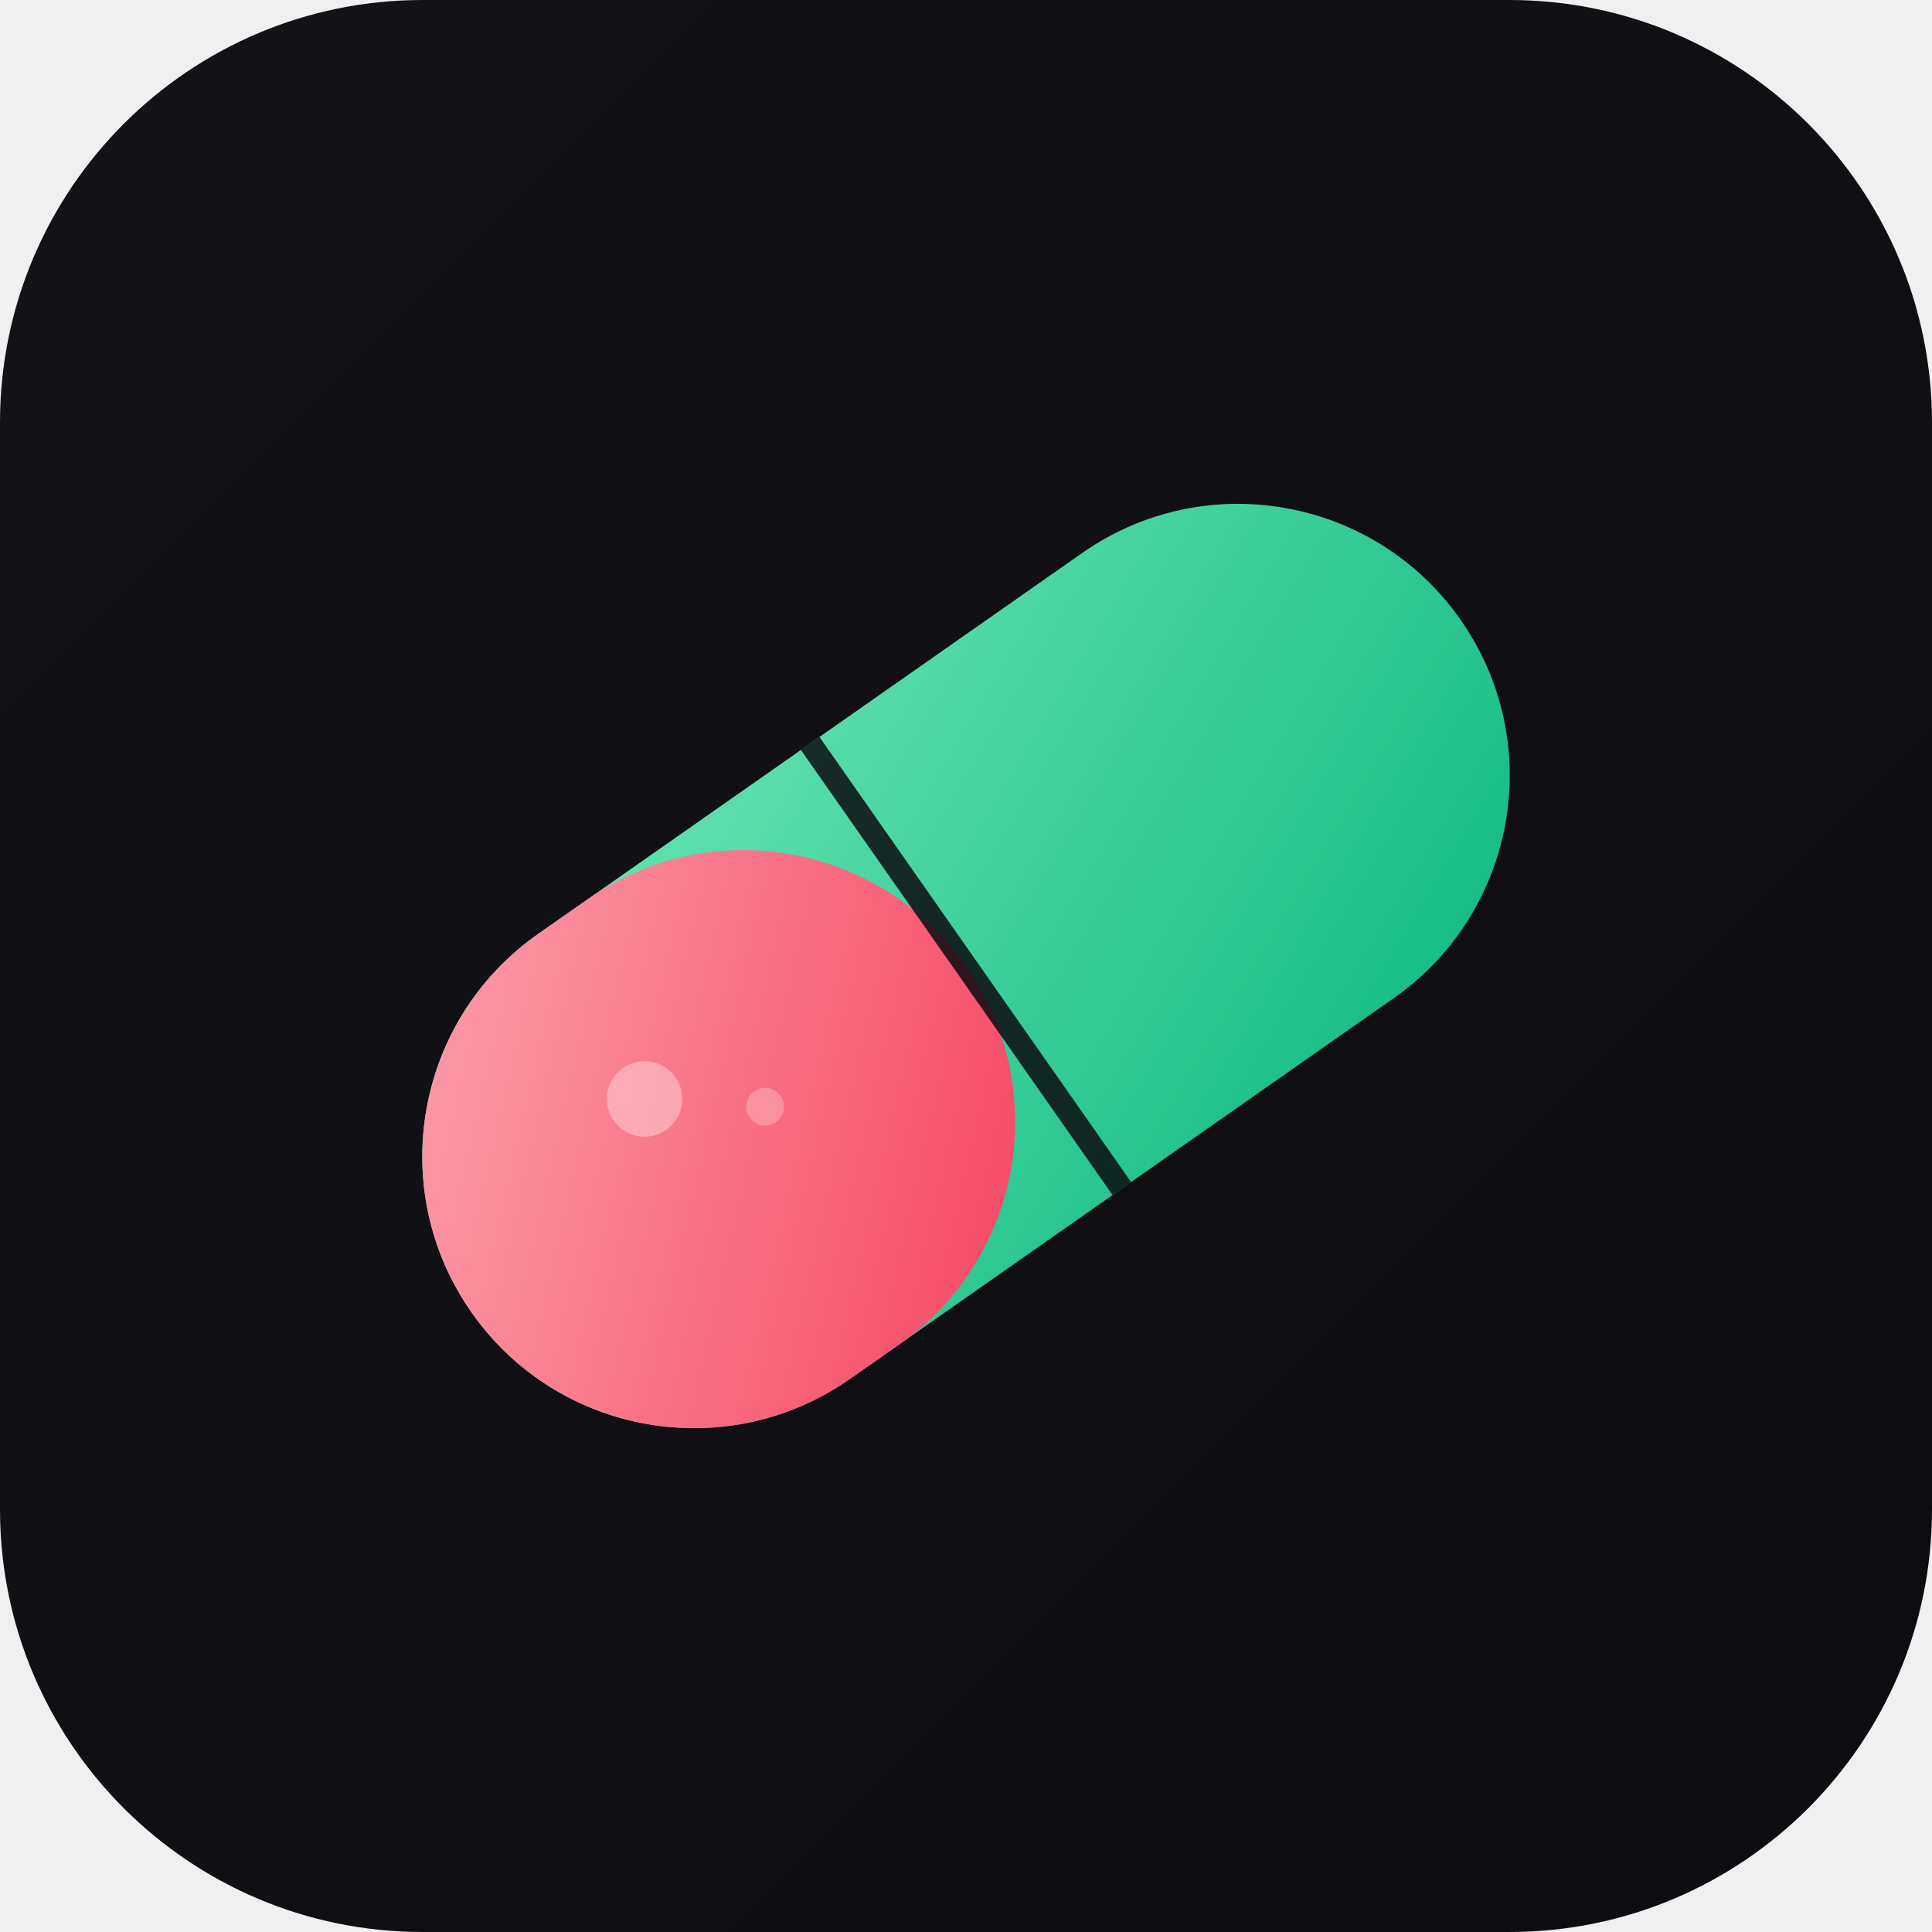
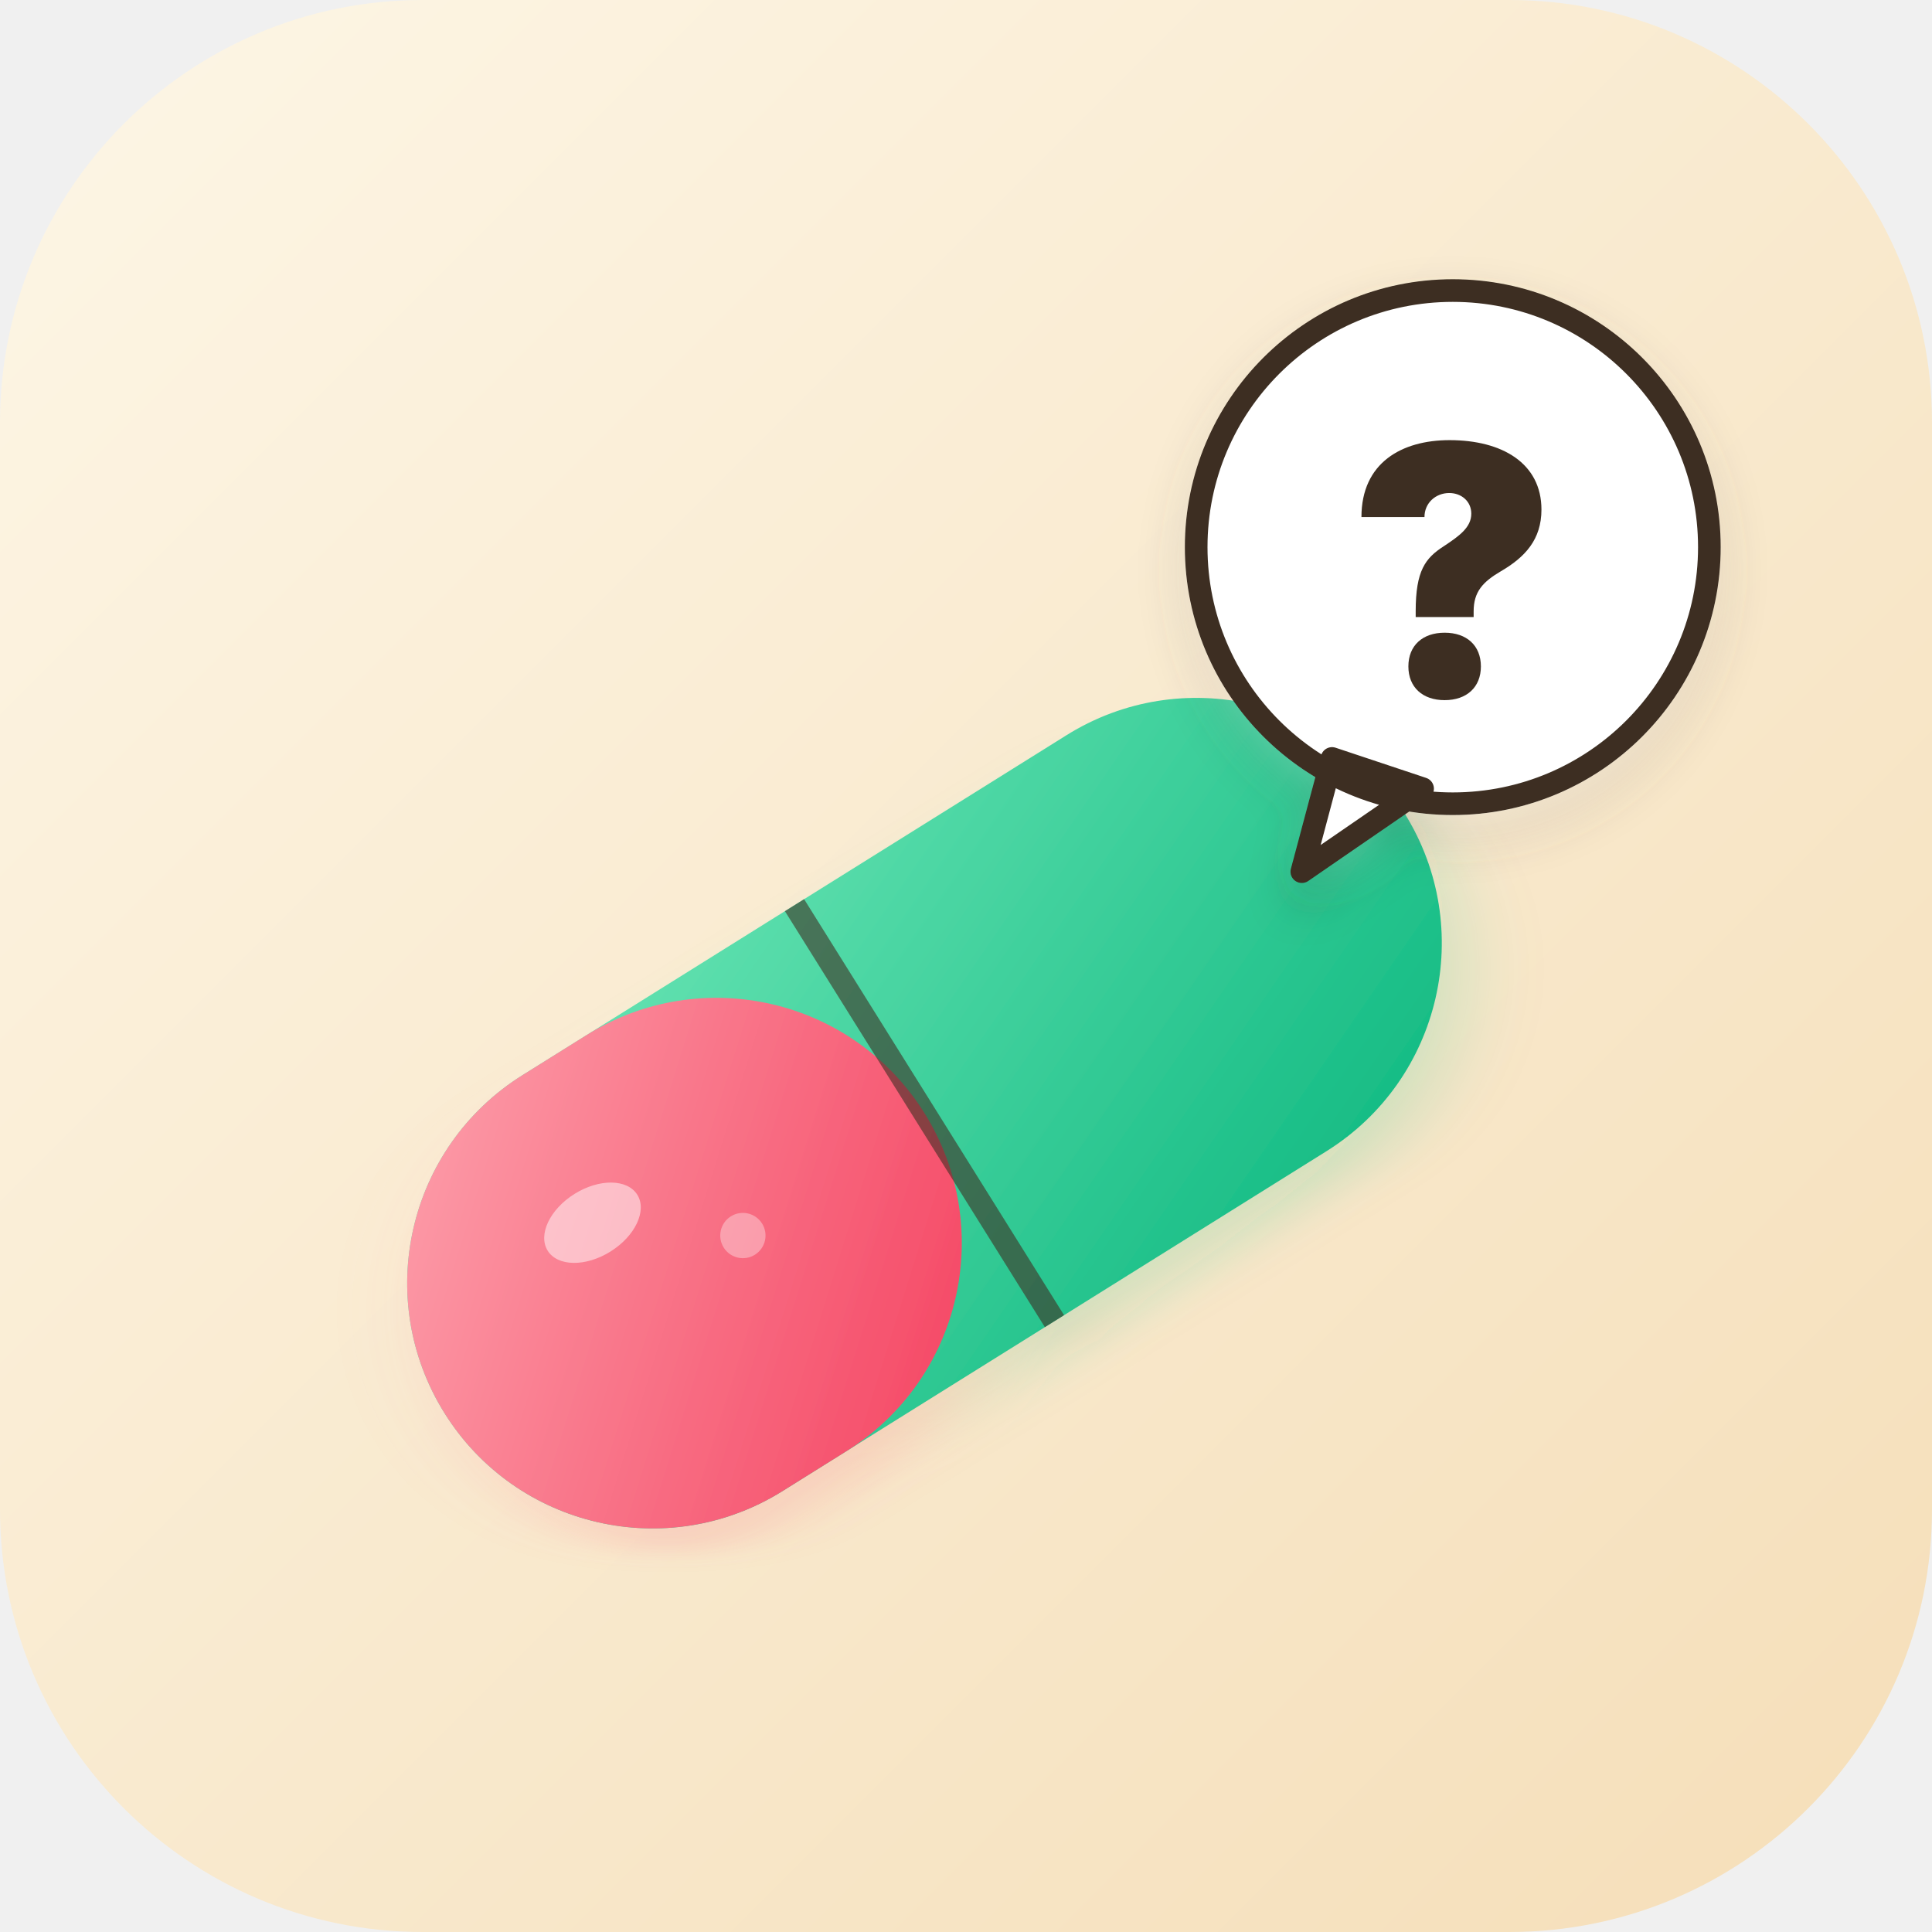
<svg xmlns="http://www.w3.org/2000/svg" viewBox="0 0 512 512">
  <defs>
    <linearGradient id="bg" x1="0" y1="0" x2="1" y2="1">
-       <stop offset="0" stop-color="#131318" />
-       <stop offset="1" stop-color="#0b0b10" />
+       <stop offset="0" stop-color="#fdf6e6" />
+       <stop offset="1" stop-color="#f5deb8" />
    </linearGradient>
    <linearGradient id="mint" x1="0" y1="0" x2="1" y2="1">
      <stop offset="0" stop-color="#6ee7b7" />
      <stop offset="1" stop-color="#10b981" />
    </linearGradient>
    <linearGradient id="coral" x1="0" y1="0" x2="1" y2="1">
      <stop offset="0" stop-color="#fda4af" />
      <stop offset="1" stop-color="#f43f5e" />
    </linearGradient>
+     <filter id="pillShadow" x="-20%" y="-20%" width="140%" height="140%">
+       <feGaussianBlur stdDeviation="8" />
+       <feOffset dy="8" />
+       <feComponentTransfer>
+         <feFuncA type="linear" slope="0.18" />
+       </feComponentTransfer>
+       <feMerge>
+         <feMergeNode />
+         <feMergeNode in="SourceGraphic" />
+       </feMerge>
+     </filter>
+     <filter id="bubbleShadow" x="-30%" y="-30%" width="160%" height="160%">
+       <feGaussianBlur stdDeviation="6" />
+       <feOffset dy="6" />
+       <feComponentTransfer>
+         <feFuncA type="linear" slope="0.22" />
+       </feComponentTransfer>
+       <feMerge>
+         <feMergeNode />
+         <feMergeNode in="SourceGraphic" />
+       </feMerge>
+     </filter>
  </defs>
  <rect width="512" height="512" rx="112" fill="url(#bg)" />
-   <g transform="translate(256 256) rotate(-35)">
-     <rect x="-160" y="-72" width="320" height="144" rx="72" fill="url(#mint)" />
-     <rect x="-160" y="-72" width="160" height="144" rx="72" fill="url(#coral)" />
-     <rect x="-3" y="-72" width="6" height="144" fill="#0b0b10" opacity="0.85" />
-     <circle cx="-90" cy="-20" r="10" fill="#fff" opacity="0.35" />
-     <circle cx="-65" cy="0" r="5" fill="#fff" opacity="0.25" />
+   <g transform="translate(245 295) rotate(-32)" filter="url(#pillShadow)">
+     <rect x="-150" y="-65" width="300" height="130" rx="65" fill="url(#mint)" />
+     <rect x="-150" y="-65" width="150" height="130" rx="65" fill="url(#coral)" />
+     <rect x="-3" y="-65" width="6" height="130" fill="#3d2f23" opacity="0.6" />
+     <ellipse cx="-90" cy="-22" rx="14" ry="9" fill="#fff" opacity="0.5" />
+     <circle cx="-58" cy="2" r="6" fill="#fff" opacity="0.35" />
+   </g>
+   <g transform="translate(385 145)" filter="url(#bubbleShadow)">
+     <path d="       M -68 0       a 68 68 0 1 1 136 0       a 68 68 0 1 1 -136 0       M -32 56       l -8 30       l 32 -22       Z" fill="#ffffff" stroke="#3d2f23" stroke-width="6" stroke-linejoin="round" />
+     <text x="0" y="6" font-family="system-ui,-apple-system,'Hiragino Sans',sans-serif" font-size="92" font-weight="900" fill="#3d2f23" text-anchor="middle" dominant-baseline="central">?</text>
  </g>
</svg>
